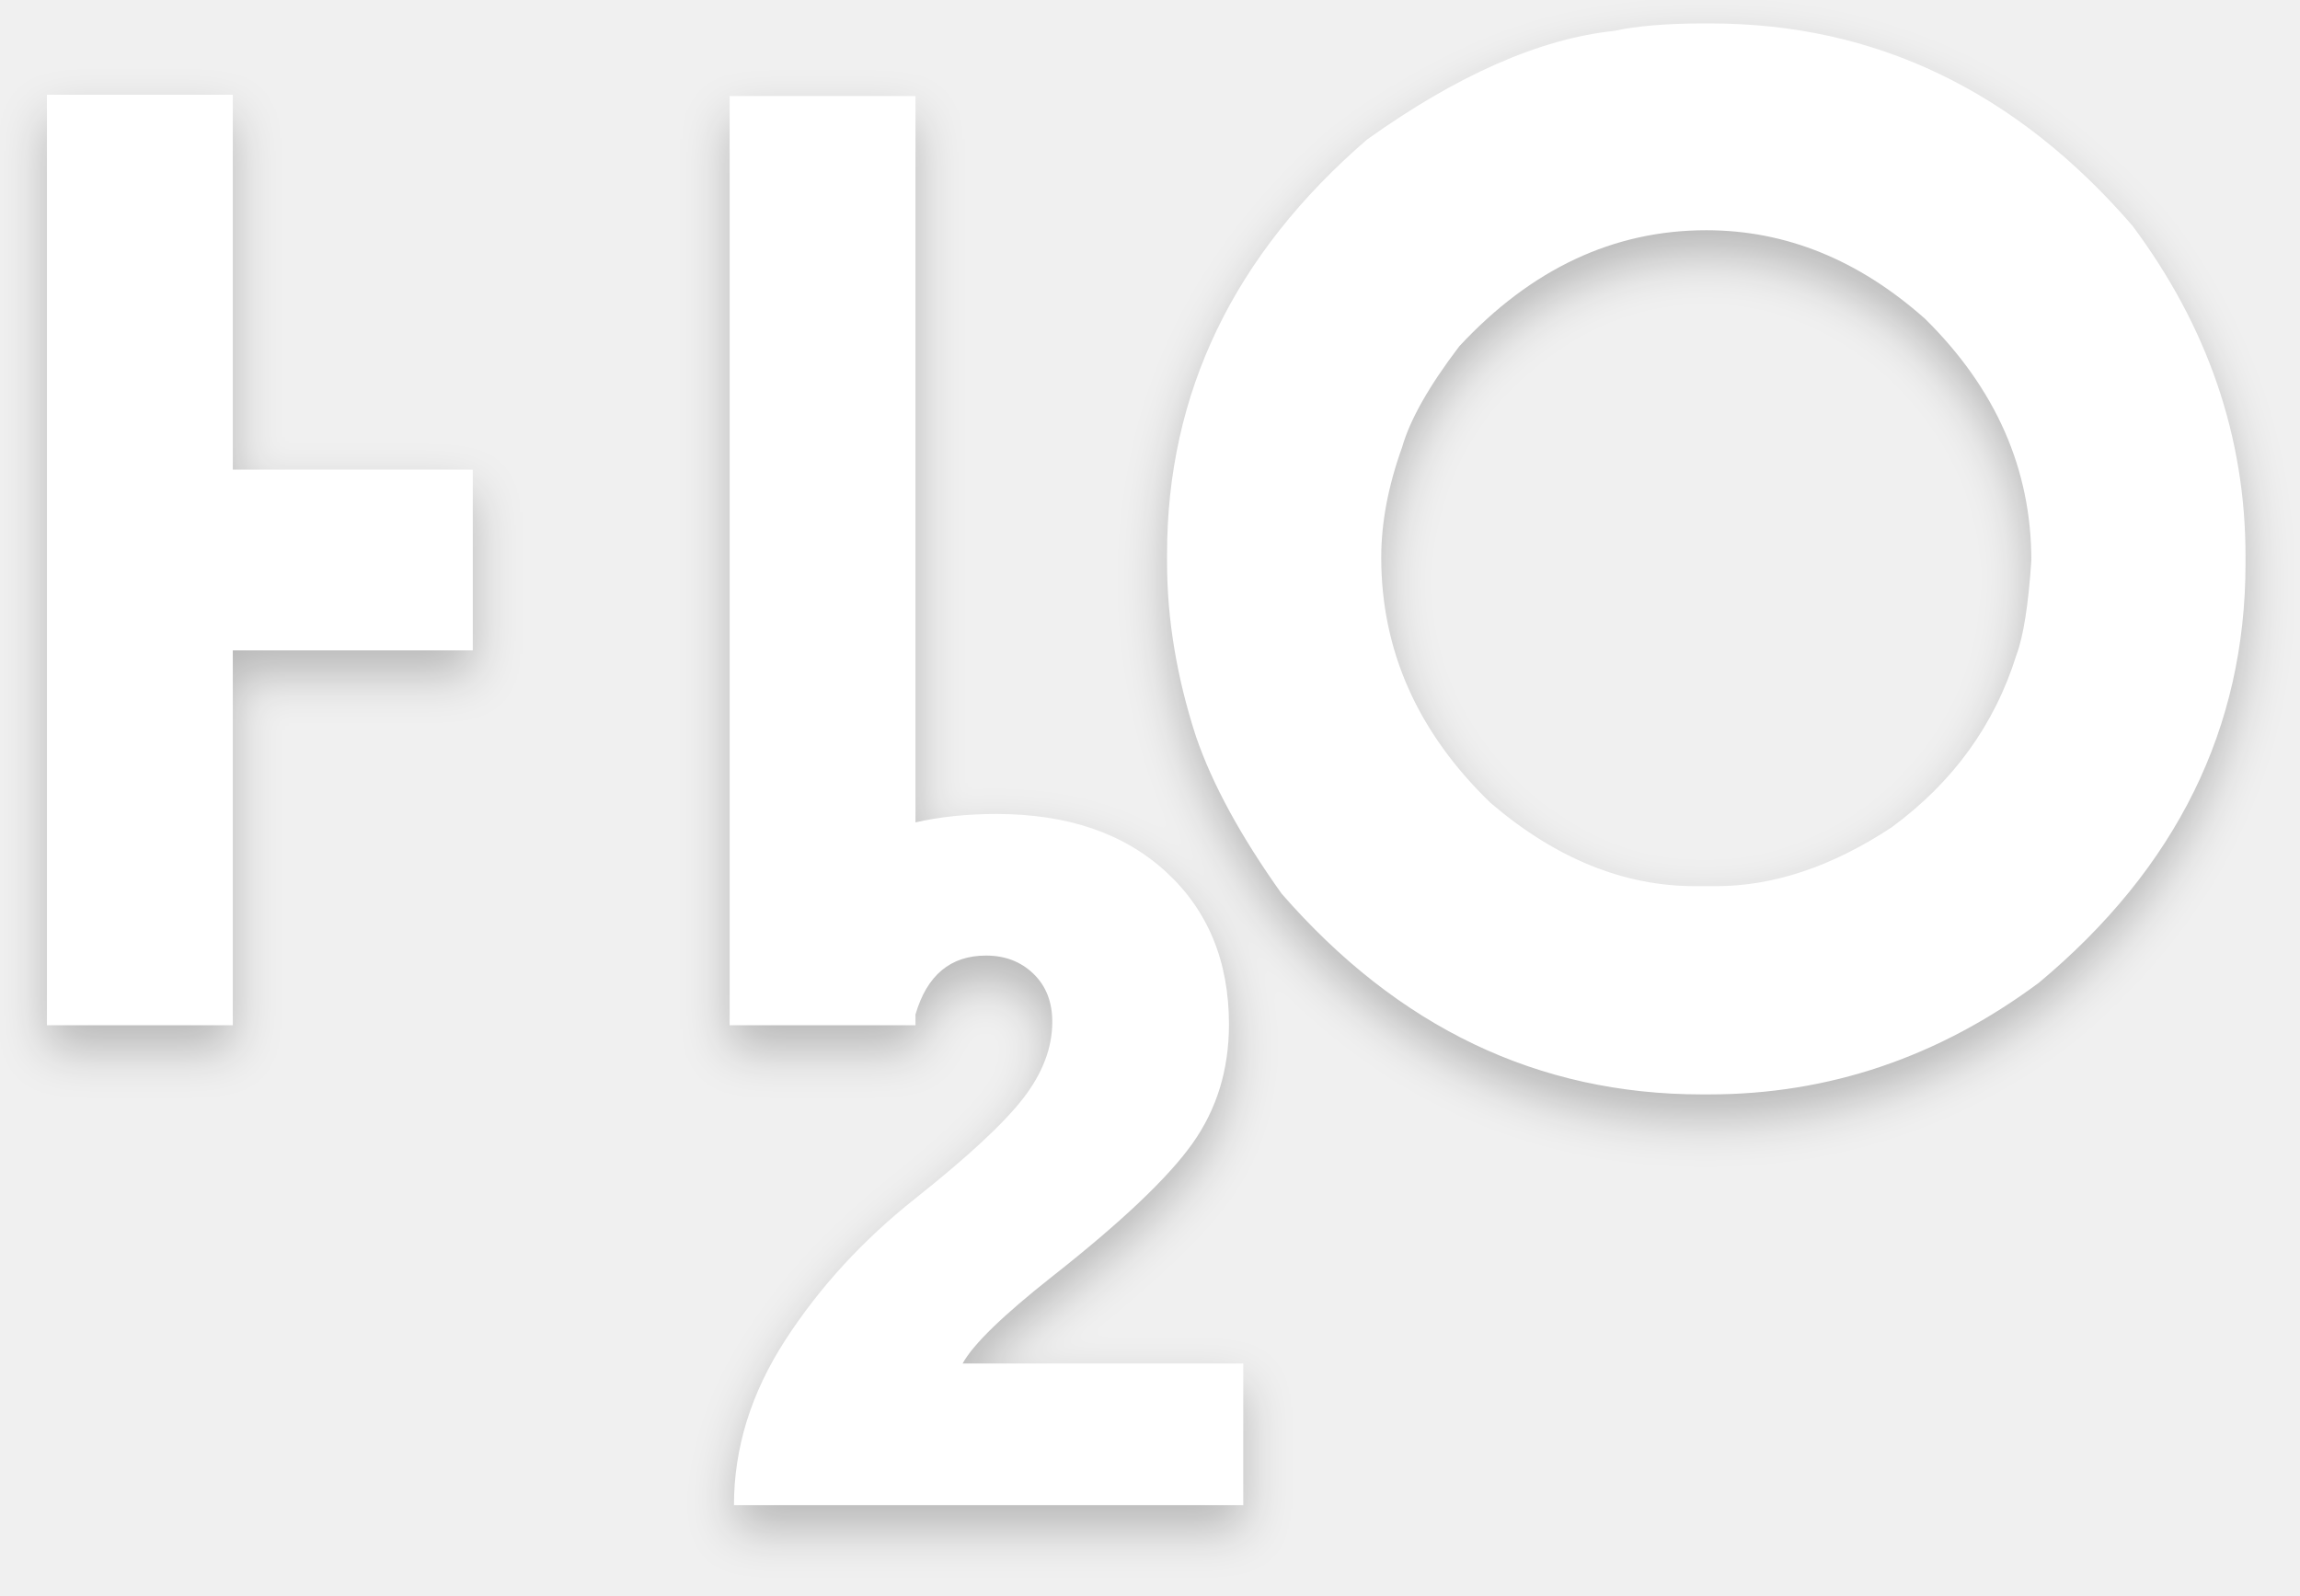
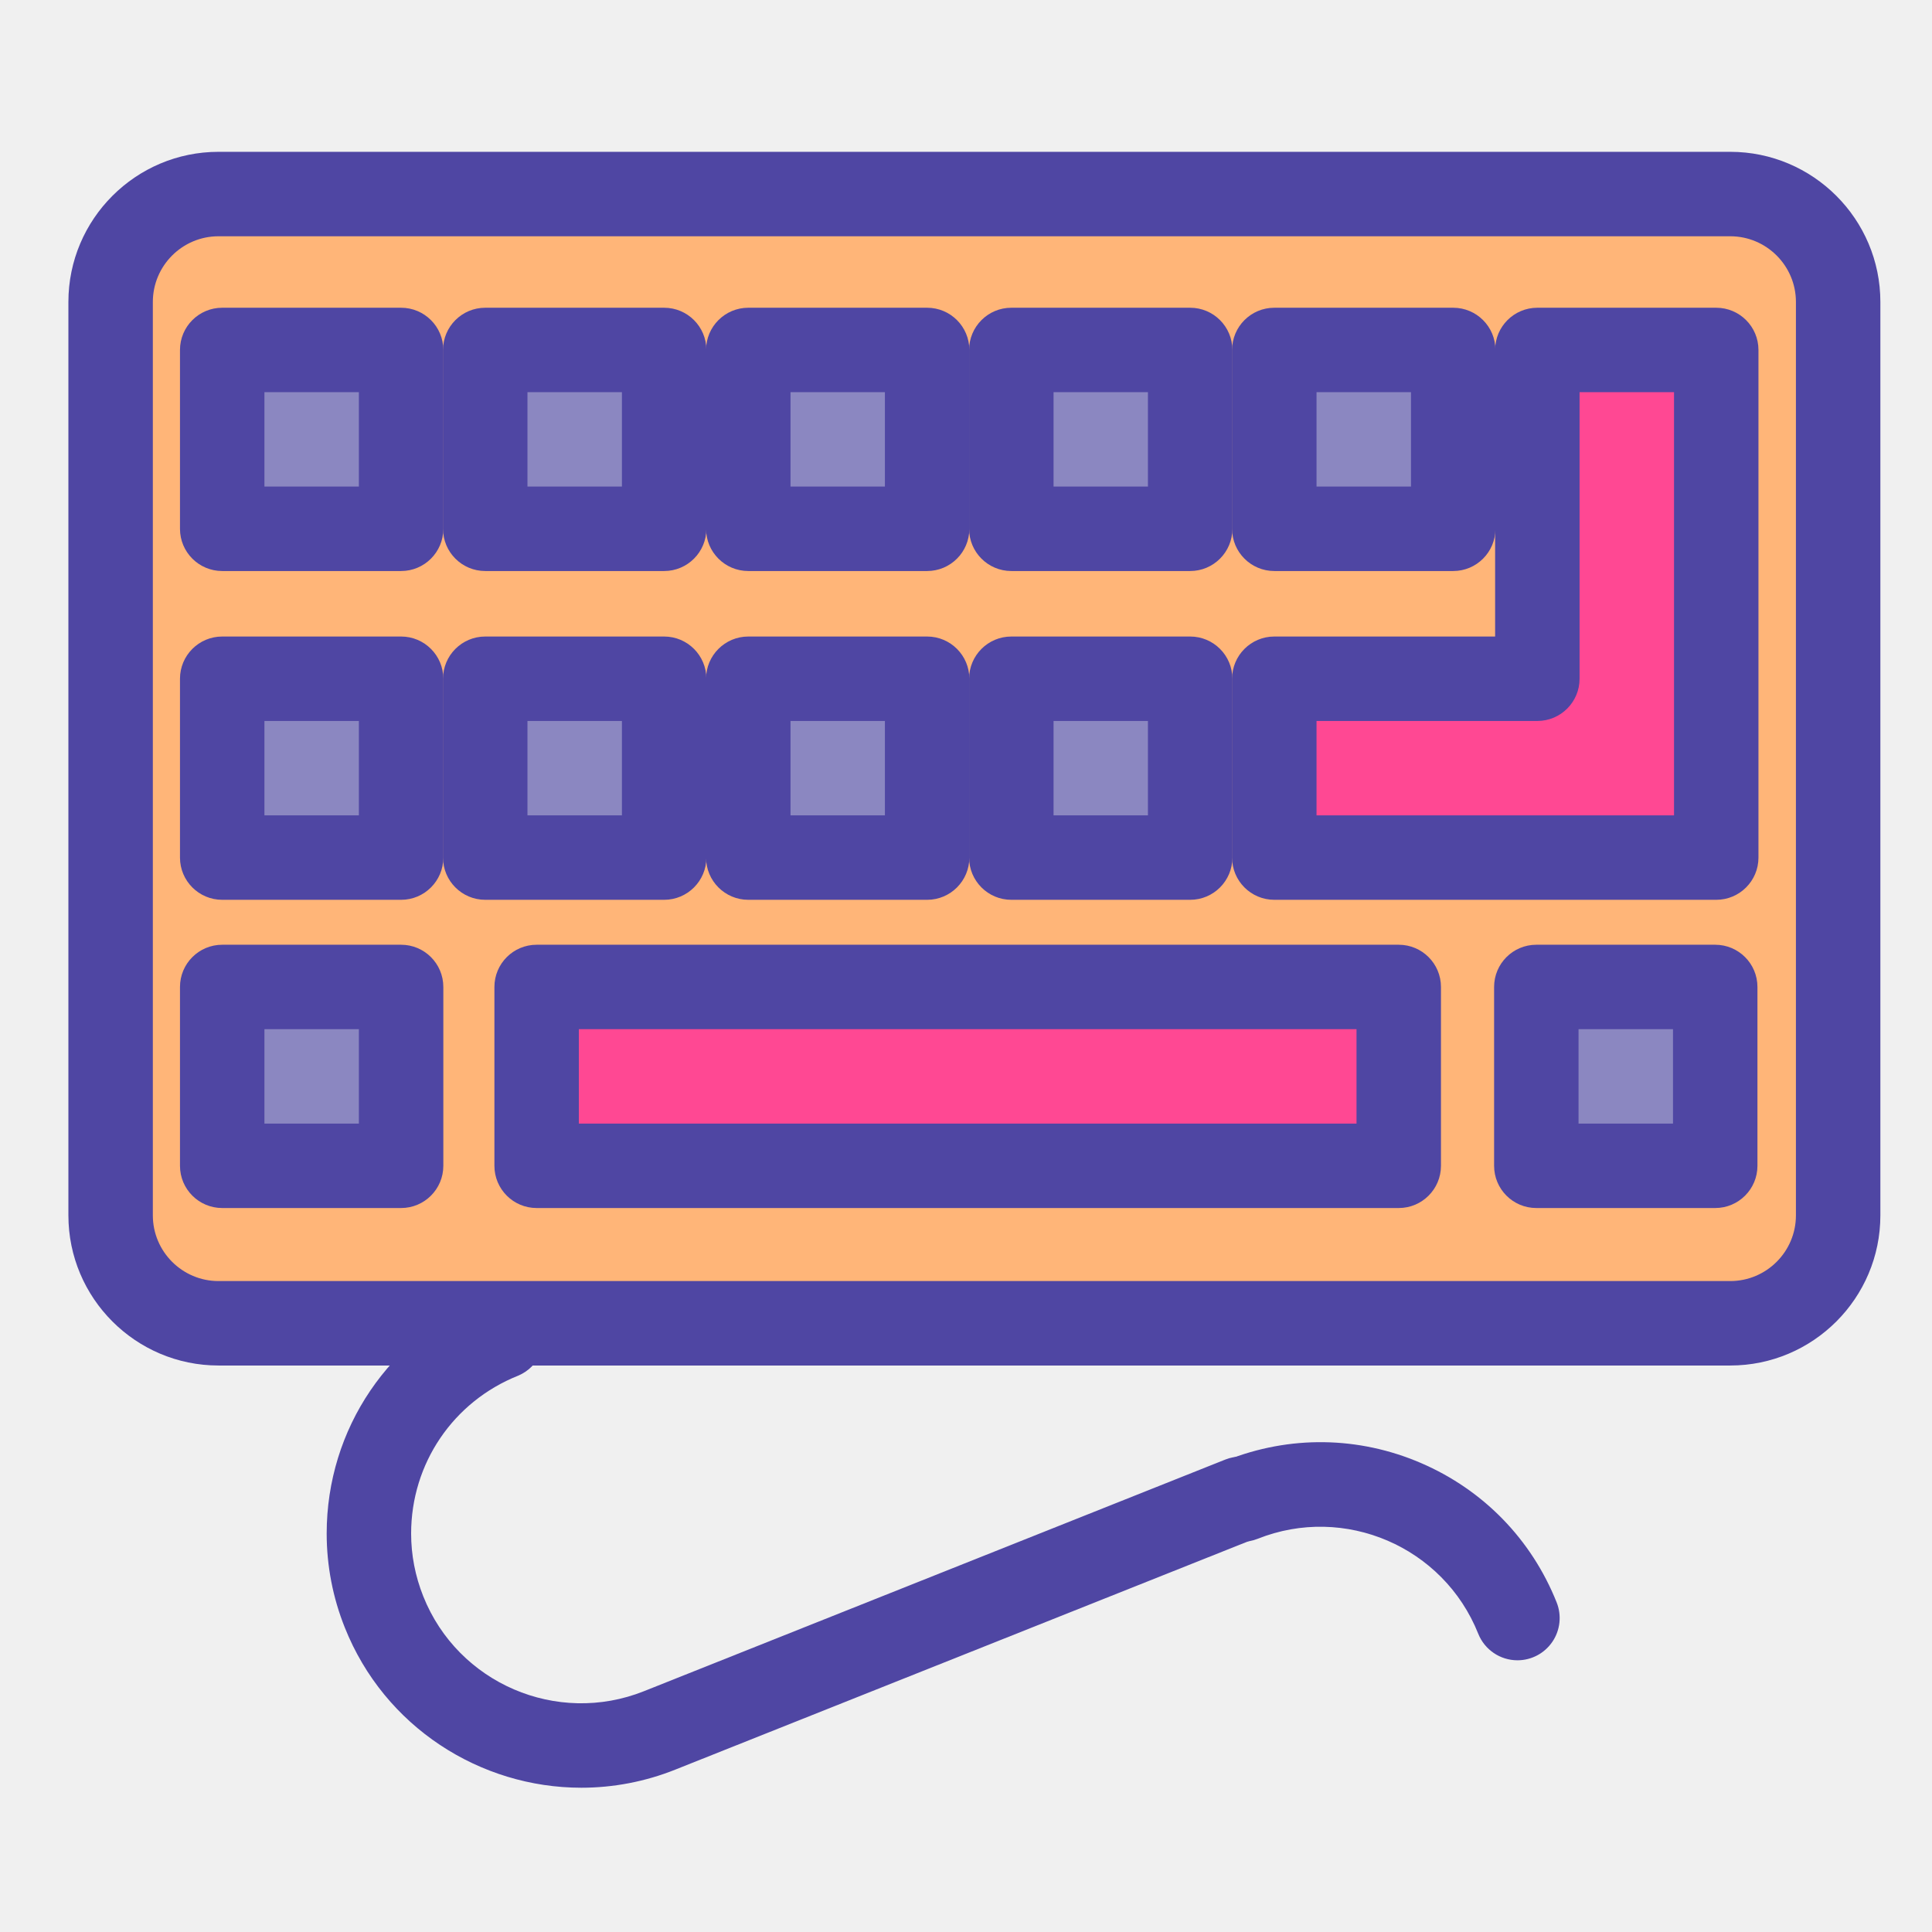
- <svg xmlns="http://www.w3.org/2000/svg" xmlns:xlink="http://www.w3.org/1999/xlink" width="98px" height="68px" viewBox="0 0 98 68" version="1.1">
-   <defs>
-     <path d="M2,4.038 L9.919,4.038 L9.919,20.014 L20.145,20.014 L20.145,27.714 L9.919,27.714 L9.919,43.69 L2,43.69 L2,4.038 Z M39.008,35.045 L39.008,4.093 L31.089,4.093 L31.089,43.69 L39.008,43.69 L39.008,43.231 C39.495,41.558 40.497,40.721 42.013,40.721 C42.825,40.721 43.498,40.979 44.033,41.496 C44.569,42.013 44.836,42.696 44.836,43.545 C44.836,44.652 44.421,45.741 43.591,46.811 C42.76,47.881 41.229,49.302 38.996,51.074 C36.763,52.845 34.917,54.857 33.459,57.108 C32.002,59.359 31.273,61.703 31.273,64.139 L52.974,64.139 L52.974,58.105 L41.016,58.105 C41.459,57.293 42.732,56.056 44.836,54.395 C47.789,52.07 49.782,50.179 50.815,48.721 C51.849,47.263 52.365,45.574 52.365,43.655 C52.365,40.961 51.47,38.793 49.68,37.15 C47.89,35.508 45.482,34.687 42.456,34.687 C41.203,34.687 40.054,34.806 39.008,35.045 Z M72.575,1 L72.892,1 C79.907,1 85.897,3.873 90.862,9.62 C94.074,13.931 95.679,18.621 95.679,23.692 L95.679,24.009 C95.679,31.023 92.742,36.982 86.869,41.883 C82.601,45.053 77.921,46.637 72.829,46.637 L72.512,46.637 C65.54,46.637 59.571,43.785 54.606,38.08 C52.873,35.65 51.658,33.421 50.961,31.393 C50.137,28.858 49.725,26.375 49.725,23.945 L49.725,23.628 C49.725,16.741 52.567,10.846 58.25,5.944 C62.096,3.197 65.603,1.655 68.772,1.317 C69.744,1.106 71.012,1 72.575,1 Z M58.853,23.755 C58.853,27.727 60.406,31.213 63.511,34.214 C66.279,36.58 69.184,37.763 72.227,37.763 L73.114,37.763 C75.565,37.763 78.058,36.929 80.594,35.26 C83.214,33.337 84.988,30.886 85.918,27.907 C86.214,27.125 86.425,25.784 86.552,23.882 C86.552,19.994 85.041,16.561 82.02,13.582 C79.189,11.068 76.083,9.811 72.702,9.811 C68.751,9.811 65.244,11.459 62.18,14.755 C60.891,16.445 60.078,17.882 59.74,19.065 C59.148,20.713 58.853,22.276 58.853,23.755 Z" id="path-1" />
-     <filter x="-50%" y="-50%" width="200%" height="200%" filterUnits="objectBoundingBox" id="filter-2">
-       <feOffset dx="0" dy="1" in="SourceAlpha" result="shadowOffsetOuter1" />
-       <feGaussianBlur stdDeviation="1" in="shadowOffsetOuter1" result="shadowBlurOuter1" />
-       <feColorMatrix values="0 0 0 0 0   0 0 0 0 0   0 0 0 0 0  0 0 0 0.236 0" type="matrix" in="shadowBlurOuter1" />
-     </filter>
-   </defs>
-   <g id="logo" stroke="none" stroke-width="1" fill="none" fill-rule="evenodd">
-     <g id="Combined-Shape">
-       <use fill="black" fill-opacity="1" filter="url(#filter-2)" xlink:href="#path-1" />
-       <use fill="#FFFFFF" fill-rule="evenodd" xlink:href="#path-1" />
-     </g>
-   </g>
+ <svg xmlns="http://www.w3.org/2000/svg" t="1590334883372" class="icon" viewBox="0 0 1024 1024" version="1.1" p-id="2649" width="200" height="200">
+   <path d="M974.256 160.04v484.139c0 31.585-25.607 57.193-57.193 57.193H115.824c-31.585 0-57.193-25.607-57.193-57.193V160.04c0-31.585 25.607-57.193 57.193-57.193h801.24c31.585 0 57.193 25.607 57.193 57.193z m-64.609 294.499v-269.051h-94.82V359.751h-139.417v94.788h234.237z m-0.543 163.362v-94.788h-94.82v94.788h94.82z m-138.873-337.625v-94.788h-94.82v94.788h94.82z m-28.868 337.625v-94.788H284.428v94.788H741.362z m-110.549-163.362v-94.788h-94.788v94.788h94.788z m0-174.263v-94.788h-94.788v94.788h94.788z m-139.417 174.263v-94.788h-94.788v94.788h94.788z m0-174.263v-94.788h-94.788v94.788h94.788z m-139.385 174.263v-94.788H257.191v94.788h94.82z m0-174.263v-94.788H257.191v94.788h94.82zM212.594 617.901v-94.788H117.774v94.788H212.594z m0-163.362v-94.788H117.774v94.788H212.594z m0-174.263v-94.788H117.774v94.788H212.594z" fill="#FFB578" p-id="2650" />
+   <path d="M909.647 280.276v174.263h-234.237v-94.788h139.417V185.488h94.82v65.345z" fill="#FF4893" p-id="2651" />
+   <path d="M814.283 523.112h94.82v94.788h-94.82zM675.41 185.488h94.82v94.788h-94.82z" fill="#8B87C1" p-id="2652" />
+   <path d="M284.428 523.112H741.362v94.788H284.428z" fill="#FF4893" p-id="2653" />
+   <path d="M536.025 359.751h94.788v94.788h-94.788zM536.025 185.488h94.788v94.788h-94.788zM396.608 359.751h94.788v94.788h-94.788zM396.608 185.488h94.788v94.788h-94.788zM257.191 359.751h94.82v94.788H257.191zM257.191 185.488h94.82v94.788H257.191zM117.774 523.112H212.594v94.788H117.774zM117.774 359.751H212.594v94.788H117.774zM117.774 185.488H212.594v94.788H117.774z" fill="#8B87C1" p-id="2654" />
+   <path d="M917.064 723.75H115.824c-43.877 0-79.571-35.697-79.571-79.574V160.04c0-43.877 35.697-79.571 79.571-79.571h801.24c43.877 0 79.571 35.697 79.571 79.571V644.176c0 43.877-35.693 79.574-79.571 79.574zM115.824 125.226c-19.197 0-34.814 15.617-34.814 34.814V644.176c0 19.197 15.617 34.817 34.814 34.817h801.24c19.197 0 34.814-15.62 34.814-34.817V160.04c0-19.197-15.617-34.814-34.814-34.814H115.824z" fill="#4F46A3" p-id="2655" />
+   <path d="M212.594 302.654H117.774a22.378 22.378 0 0 1-22.378-22.378v-94.788a22.378 22.378 0 0 1 22.378-22.378H212.594a22.378 22.378 0 0 1 22.378 22.378v94.788a22.378 22.378 0 0 1-22.378 22.378z m-72.442-44.757H190.216v-50.032H140.152v50.032zM770.23 302.654h-94.82a22.378 22.378 0 0 1-22.378-22.378v-94.788a22.378 22.378 0 0 1 22.378-22.378h94.82a22.378 22.378 0 0 1 22.378 22.378v94.788a22.378 22.378 0 0 1-22.378 22.378z m-72.442-44.757h50.064v-50.032h-50.064v50.032z" fill="#4F46A3" p-id="2656" />
+   <path d="M630.813 302.654h-94.788a22.378 22.378 0 0 1-22.378-22.378v-94.788a22.378 22.378 0 0 1 22.378-22.378h94.788a22.378 22.378 0 0 1 22.378 22.378v94.788a22.378 22.378 0 0 1-22.378 22.378z m-72.41-44.757h50.032v-50.032h-50.032v50.032z" fill="#4F46A3" p-id="2657" />
+   <path d="M491.396 302.654h-94.788a22.378 22.378 0 0 1-22.378-22.378v-94.788a22.378 22.378 0 0 1 22.378-22.378h94.788a22.378 22.378 0 0 1 22.378 22.378v94.788a22.378 22.378 0 0 1-22.378 22.378z m-72.41-44.757h50.032v-50.032h-50.032v50.032z" fill="#4F46A3" p-id="2658" />
+   <path d="M352.011 302.654H257.191a22.378 22.378 0 0 1-22.378-22.378v-94.788a22.378 22.378 0 0 1 22.378-22.378h94.82a22.378 22.378 0 0 1 22.378 22.378v94.788a22.378 22.378 0 0 1-22.378 22.378z m-72.442-44.757h50.064v-50.032H279.569v50.032zM212.594 476.917H117.774a22.378 22.378 0 0 1-22.378-22.378v-94.788a22.378 22.378 0 0 1 22.378-22.378H212.594a22.378 22.378 0 0 1 22.378 22.378v94.788a22.378 22.378 0 0 1-22.378 22.378z m-72.442-44.757H190.216v-50.032H140.152v50.032zM630.813 476.917h-94.788a22.378 22.378 0 0 1-22.378-22.378v-94.788a22.378 22.378 0 0 1 22.378-22.378h94.788a22.378 22.378 0 0 1 22.378 22.378v94.788a22.378 22.378 0 0 1-22.378 22.378z m-72.41-44.757h50.032v-50.032h-50.032v50.032z" fill="#4F46A3" p-id="2659" />
+   <path d="M491.396 476.917h-94.788a22.378 22.378 0 0 1-22.378-22.378v-94.788a22.378 22.378 0 0 1 22.378-22.378h94.788a22.378 22.378 0 0 1 22.378 22.378v94.788a22.378 22.378 0 0 1-22.378 22.378z m-72.41-44.757h50.032v-50.032h-50.032v50.032z" fill="#4F46A3" p-id="2660" />
+   <path d="M352.011 476.917H257.191a22.378 22.378 0 0 1-22.378-22.378v-94.788a22.378 22.378 0 0 1 22.378-22.378h94.82a22.378 22.378 0 0 1 22.378 22.378v94.788a22.378 22.378 0 0 1-22.378 22.378z m-72.442-44.757h50.064v-50.032H279.569v50.032zM909.647 476.917h-234.237a22.378 22.378 0 0 1-22.378-22.378v-94.788a22.378 22.378 0 0 1 22.378-22.378h117.035v-151.885a22.378 22.378 0 0 1 22.378-22.378h94.82a22.378 22.378 0 0 1 22.378 22.378v269.051a22.372 22.372 0 0 1-22.375 22.378z m-211.859-44.757h189.48v-224.295h-50.064v151.885a22.378 22.378 0 0 1-22.378 22.378h-117.039v50.032zM212.594 640.279H117.774a22.378 22.378 0 0 1-22.378-22.378v-94.788a22.378 22.378 0 0 1 22.378-22.378H212.594a22.378 22.378 0 0 1 22.378 22.378v94.788a22.378 22.378 0 0 1-22.378 22.378z m-72.442-44.757H190.216v-50.032H140.152v50.032zM741.362 640.279H284.428a22.378 22.378 0 0 1-22.378-22.378v-94.788a22.378 22.378 0 0 1 22.378-22.378H741.362a22.378 22.378 0 0 1 22.378 22.378v94.788a22.378 22.378 0 0 1-22.378 22.378z m-434.555-44.757H718.983v-50.032H306.807v50.032zM909.103 640.279h-94.82a22.378 22.378 0 0 1-22.378-22.378v-94.788a22.378 22.378 0 0 1 22.378-22.378h94.82a22.378 22.378 0 0 1 22.378 22.378v94.788a22.378 22.378 0 0 1-22.378 22.378z m-72.442-44.757h50.064v-50.032h-50.064v50.032zM308.124 947.533c-53.58 0-104.35-32.154-125.363-84.875a134.19 134.19 0 0 1-9.616-49.846c0-55.521 33.337-104.689 84.935-125.261a22.382 22.382 0 0 1 16.576 41.573c-34.475 13.747-56.751 46.595-56.751 83.689 0 11.359 2.164 22.554 6.439 33.28 18.373 46.099 70.84 68.666 116.959 50.281l308.089-122.761a22.375 22.375 0 0 1 29.073 12.506 22.378 22.378 0 0 1-12.506 29.073l-308.086 122.761a134.209 134.209 0 0 1-49.747 9.581z" fill="#4F46A3" p-id="2661" />
+   <path d="M804.283 879.989a22.382 22.382 0 0 1-20.793-14.095c-18.385-46.112-70.84-68.666-116.927-50.29a22.378 22.378 0 0 1-16.579-41.573c33.43-13.331 70.054-12.839 103.129 1.391 33.069 14.223 58.618 40.466 71.949 73.896a22.378 22.378 0 0 1-20.78 30.671z" fill="#4F46A3" p-id="2662" />
</svg>
